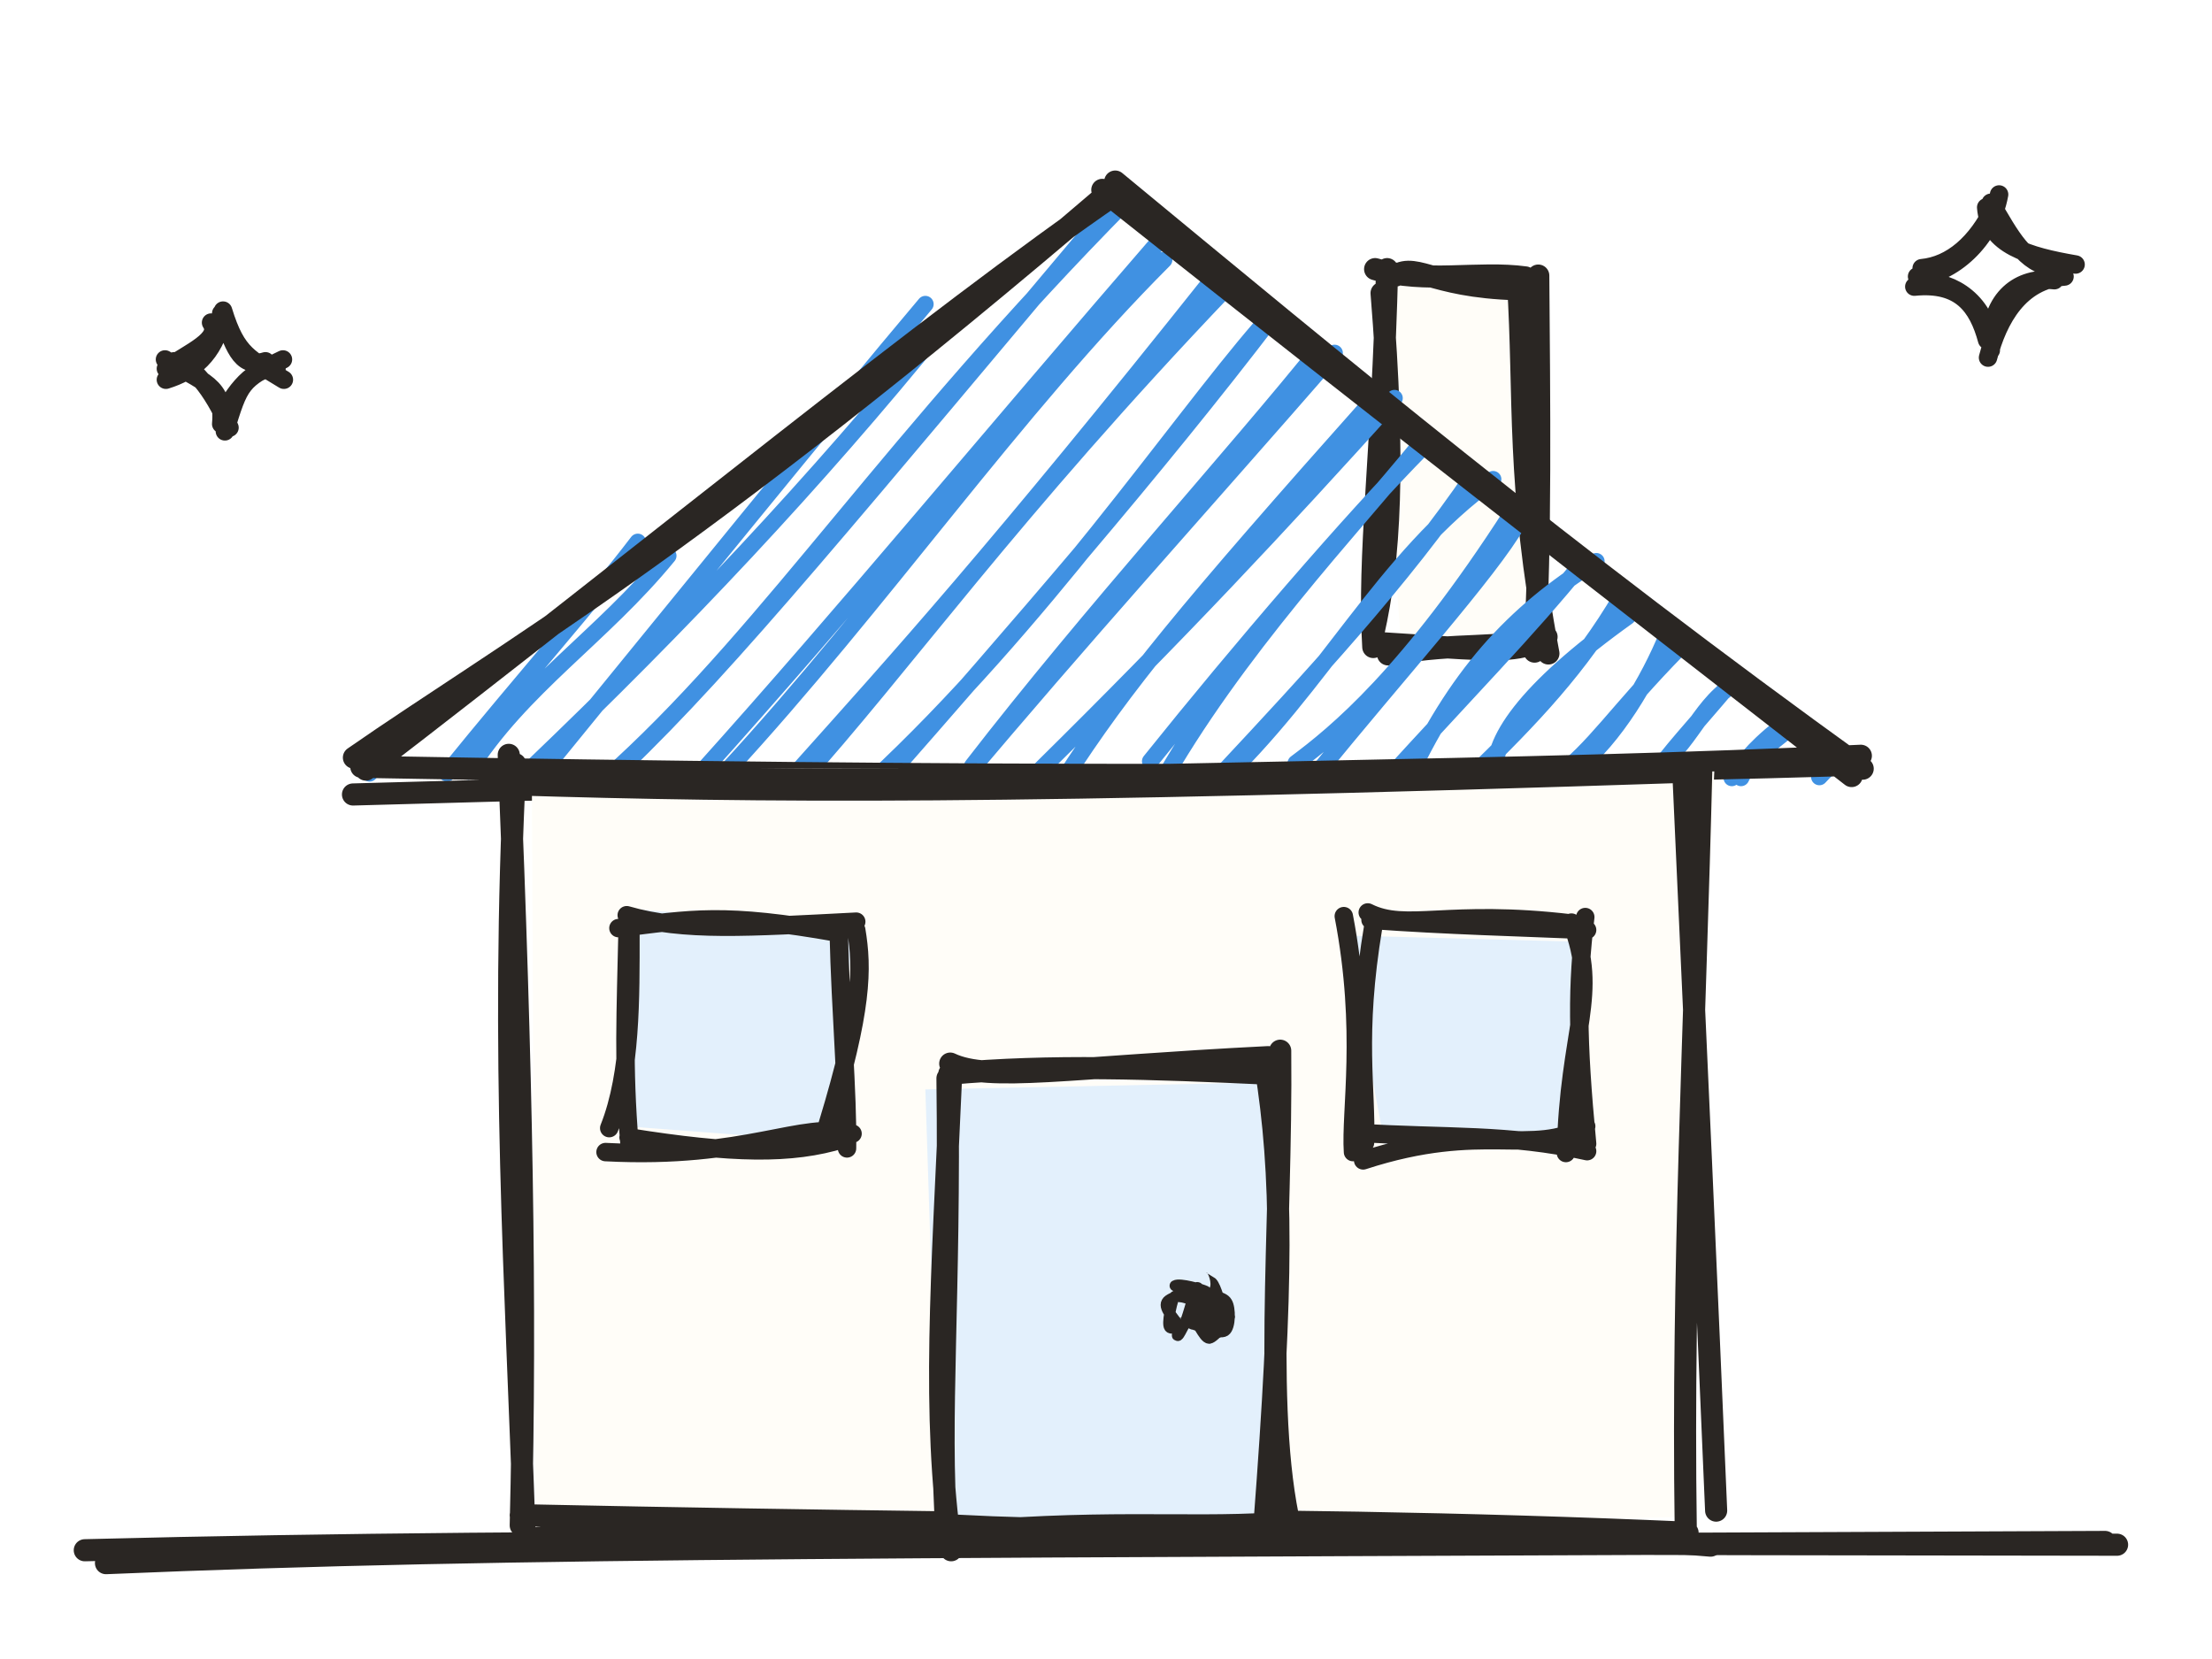
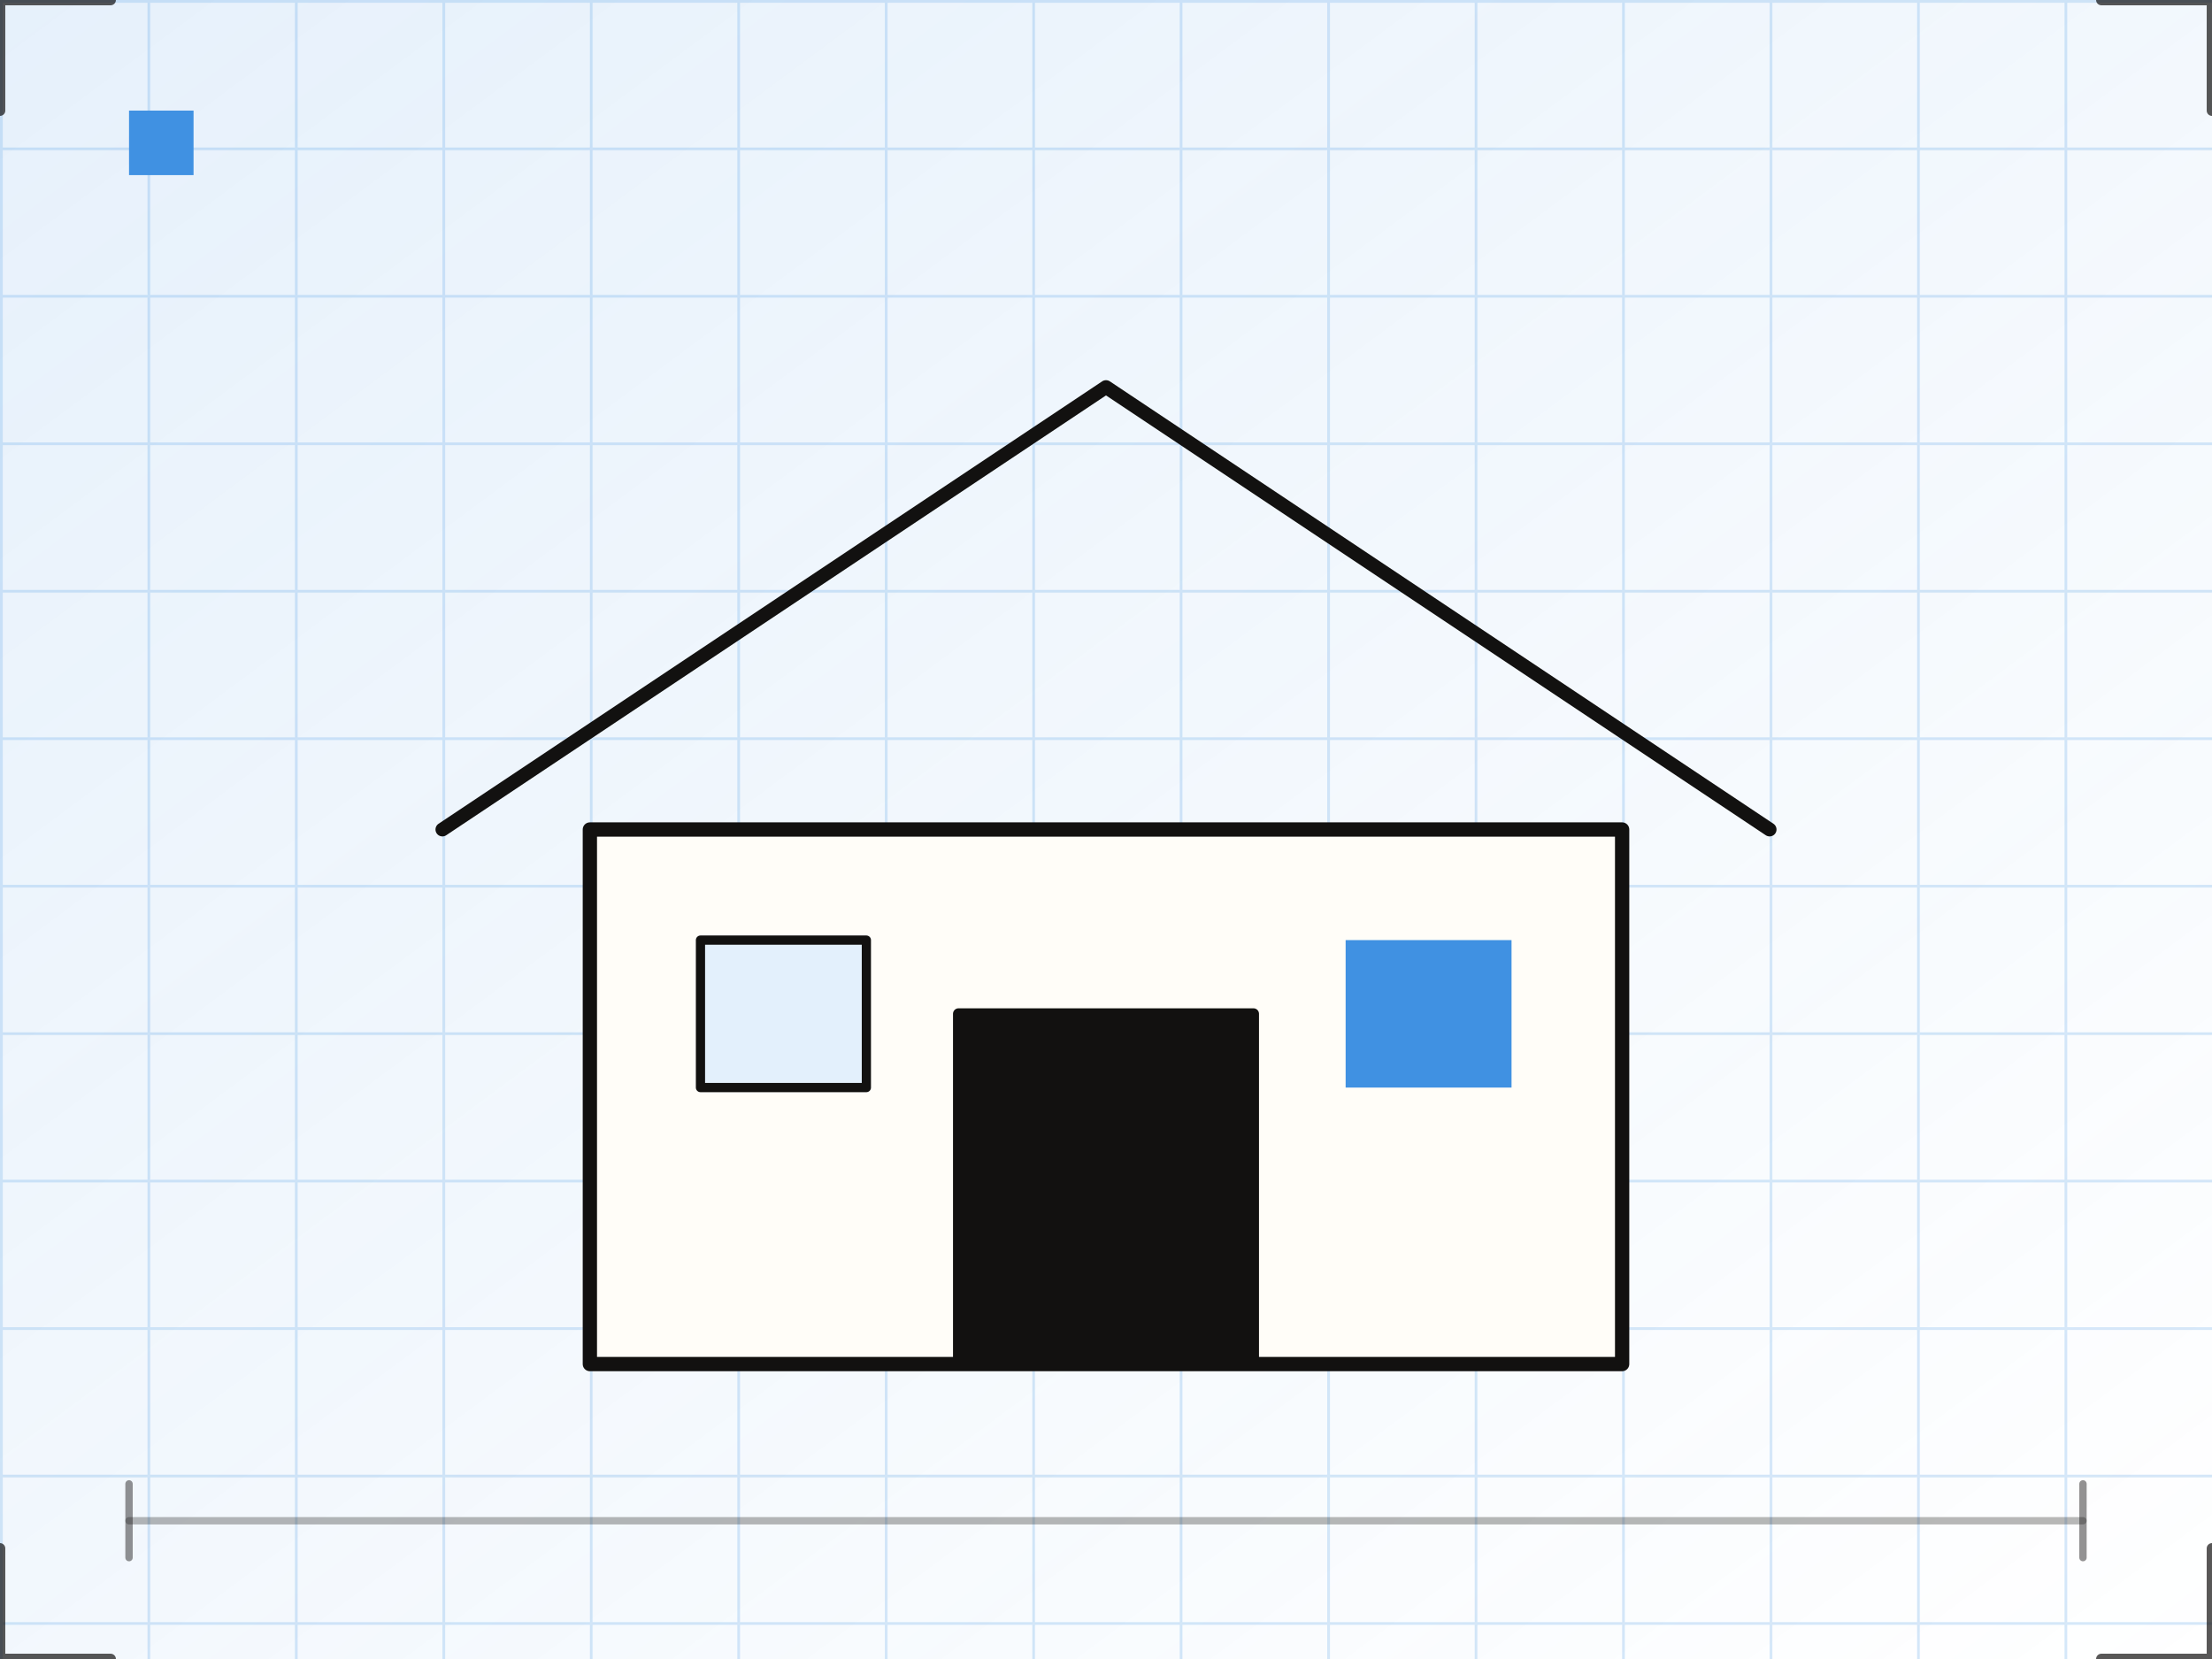
<svg xmlns="http://www.w3.org/2000/svg" viewBox="0 0 240 180" fill="none" stroke-linecap="round" stroke-linejoin="round">
-   <path d="M148.9 28.2 L164.3 30.7 L166 70.8 L152.1 71" stroke="none" fill="#fffdf8" />
-   <path d="M151.4 29.9 C153.9 28.4, 155.6 31.5, 166.6 31.4 M149.2 29.2 C154.7 30.8, 160.4 29.4, 165.5 30.1 M164.7 30.6 C165.5 43.3, 164.5 52.2, 168 70.9 M166.9 29.9 C167 43.1, 167.2 59.2, 166.5 70.7 M167.8 69.1 C162 70.6, 158.9 69.6, 150.6 71 M165.8 70 C163.1 70.8, 159.8 70.4, 150.1 69.8 M149 68.7 C150.8 60.8, 151.4 50.4, 149.9 31.8 M149 70.2 C148.4 60.3, 150 49.2, 150.5 29.2" stroke="#2a2623" stroke-width="2.4" />
-   <path d="M40.1 83.9 C40.1 83.9, 40.1 83.9, 40.1 83.9 M40.1 83.9 C40.1 83.9, 40.1 83.9, 40.1 83.9 M50.8 83.7 C56.6 74.5, 65.3 69.1, 72.5 60.3 M48.5 83.9 C56.6 73.9, 64.4 65.1, 69.2 58.8 M57.2 85.7 C73.2 66.1, 90.1 45.2, 100.4 33 M57.8 83.2 C74 67.7, 88.6 52.2, 101.9 35.8 M67.3 83.1 C83.9 67.8, 96.7 47.6, 122.2 21.8 M67.5 83.2 C79.4 71.8, 92.3 55.9, 122.2 20.4 M78.8 83.7 C95.6 65.5, 110.1 44.4, 126.3 28.2 M76 83.9 C92.1 66, 106.7 48.2, 126.7 25.1 M86.4 85.2 C98.2 72.1, 109.6 55.8, 133 31.3 M86.9 83.3 C97.1 71.9, 108.1 59.8, 131.8 30 M94.6 84.8 C112.9 67.8, 127.7 46, 136.7 35.6 M95.3 85.4 C110.3 68.3, 125.2 51.2, 138.1 34.3 M105.5 83.1 C118.4 66.4, 134.1 49.2, 143.3 37.7 M104.2 84.9 C117.2 69.4, 129.9 55.4, 144.8 38.3 M113 83.4 C127.8 68.8, 138.6 57.3, 151.3 43.2 M115.4 84.6 C121.9 74.5, 128.6 66.3, 149 43.4 M125.7 85.5 C133.9 70.8, 146.8 57.2, 153.8 48.6 M124.8 82.6 C134.5 70.5, 146.6 56.4, 154.4 48.5 M131.9 85.3 C143.5 74.5, 150.2 60.4, 162 52 M133 83.5 C141.5 74.4, 152.3 62.8, 160 51.4 M140.6 82.8 C144.9 79.6, 152.8 73.2, 164.1 55.6 M142.9 83.9 C151.3 73.5, 161.7 62, 164.7 56.7 M152.4 85.3 C157.9 73.3, 164.2 66.5, 173.2 60.9 M150.6 84.5 C158.8 75.5, 166 68.1, 171.6 61.2 M162.3 84.3 C161.6 80.6, 165.4 74.9, 176.6 66.9 M159.6 84.3 C166.2 77.9, 171.5 72.3, 175.9 64.8 M171 83.4 C175.2 80.1, 178.9 73.8, 180.9 68.9 M168.8 84.3 C172.8 81.5, 175.5 77.1, 182.1 70.4 M178.5 83.9 C183.1 81.8, 184 76.9, 188 74.3 M179.5 84.1 C180.8 82, 183.9 78.7, 187.6 74.3 M188.9 84.4 C189.3 83.5, 190.6 81.8, 193.6 79.5 M187.9 84.4 C189.1 83, 189.9 81.5, 193.2 78.9 M197.5 84.1 C198.1 83.7, 198.6 83, 198.9 82.6 M197.4 84.3 C197.9 83.8, 198.2 83.4, 198.8 82.7" stroke="#4091e2" stroke-width="1.8" />
-   <path d="M38.4 82.2 C54.8 70.8, 74.7 59.9, 120.4 20.8 M39.7 83.5 C70.8 59.6, 101.4 34.5, 121.1 21 M121 19.7 C145.1 39.6, 169.6 60, 202.1 83.4 M119.6 20.6 C139.9 36.7, 158.5 51.3, 200.9 84.2 M201.9 82 C163.9 83.8, 130.4 83.6, 38.3 86.2 M200.6 83 C153.4 84.4, 105.9 84.4, 39.2 83.2" stroke="#2a2623" stroke-width="2.4" />
-   <path d="M57.7 83.3 L186 83.7 L182.4 164.6 L58.1 166.8" stroke="none" fill="#fffdf8" />
-   <path d="M55.7 85.1 C82.4 85.9, 108.3 86.2, 184 83.7 M56.4 84 C87.8 85, 120.2 84.7, 184.5 83.6 M182.6 82.9 C184 113.5, 185.2 140.2, 186.2 163.9 M184.6 83 C183.9 111.9, 182.5 137.6, 182.9 165.7 M185.6 167.7 C153.7 165, 127.4 165.9, 56.5 164.4 M183.1 166.3 C135.5 164.2, 85.7 164.8, 56.6 167 M56.5 165.5 C57.1 141.5, 56.6 116, 55.2 81.9 M56.9 166.1 C56 139.4, 54.3 114.4, 55.9 82.9" stroke="#2a2623" stroke-width="2.4" />
-   <path d="M100.4 118.2 L139.5 117.4 L137.9 168.1 L101.9 164.4" stroke="none" fill="#e3f0fc" />
-   <path d="M103.1 115.4 C107.3 117.4, 115.7 115.8, 137.6 114.7 M103 116.5 C114 115.5, 125 115.9, 137.8 116.5 M138.9 114 C139.1 133.9, 136.9 154.3, 140.3 167 M137.3 115.7 C139.2 127.6, 139.2 139, 137.2 165.3 M139.2 166.8 C131.7 164.8, 121.9 166.8, 100 165.3 M138 165.3 C128.4 165.9, 119.3 164.8, 101.7 166.5 M103.2 168.2 C101.1 153.1, 102.2 139.2, 103.2 116.6 M102.7 166.1 C101.8 153.8, 103.1 141.1, 102.8 117" stroke="#2a2623" stroke-width="2.4" />
-   <path d="M129.8 140.6 C130.2 140.7, 131.1 140.8, 131.3 140.8 C131.6 140.8, 130.9 140, 131.1 140.4 C131.4 140.8, 132.9 142.4, 133.1 143.2 C133.2 144, 132.7 145.2, 132.1 145.2 C131.5 145.3, 130.4 144, 129.6 143.6 C128.8 143.2, 127.5 142.9, 127.3 142.7 C127.1 142.6, 128.2 143.2, 128.5 142.9 C128.9 142.5, 129.1 141.1, 129.4 140.7 C129.8 140.3, 130.2 140.4, 130.7 140.4 C131.1 140.3, 132.2 140.6, 132.1 140.4 M131.7 138.6 C132.4 138.9, 132.8 140.9, 133.1 141.6 C133.5 142.4, 134.2 142.6, 133.9 143.1 C133.7 143.6, 132.1 144.6, 131.6 144.6 C131 144.6, 131.4 143.2, 130.7 143 C129.9 142.8, 127.4 143.4, 127 143.5 C126.5 143.7, 127.5 144.4, 127.8 143.8 C128.2 143.2, 128.9 140.4, 129.1 139.9 C129.2 139.4, 128.2 140.8, 128.5 140.8 C128.9 140.8, 130.8 140.2, 131.2 139.8 C131.6 139.3, 131 137.9, 130.9 138.1" stroke="none" fill="#2a2623" />
-   <path d="M129.9 139.7 C130.2 139.7, 129.8 140.5, 129.9 140.6 C130.1 140.8, 130.2 140.4, 130.7 140.5 C131.2 140.6, 132.7 140.6, 133.1 141.3 C133.5 141.9, 133.5 144, 132.9 144.4 C132.3 144.8, 130.2 143.9, 129.6 143.7 C128.9 143.6, 129.5 143.4, 129 143.4 C128.6 143.5, 127.2 144.4, 126.9 144 C126.6 143.6, 127.1 141.5, 127.3 140.9 C127.5 140.4, 127.8 140.7, 128.1 140.7 C128.5 140.7, 129.3 141.1, 129.5 140.9 M127.5 139.5 C128 139.2, 130.4 139.9, 130.8 140.1 C131.2 140.4, 129.8 140.7, 130.1 141 C130.5 141.4, 132.9 141.8, 133.1 142.5 C133.3 143.2, 131.8 145.1, 131.2 145.2 C130.6 145.2, 129.8 143, 129.3 142.9 C128.7 142.9, 128.1 144.7, 127.8 144.9 C127.6 145, 128 144.4, 127.8 143.8 C127.6 143.2, 126.2 142, 126.6 141.3 C126.9 140.7, 129.5 140.1, 129.9 140 C130.3 139.9, 129.2 140.8, 128.9 140.8" stroke="#2a2623" stroke-width="1.2" />
-   <path d="M69.2 98.7 L92.6 100.4 L90.3 123.9 L67.9 122.2" stroke="none" fill="#e3f0fc" />
-   <path d="M67.1 100.7 C75.1 99.7, 78.5 99, 90.9 101.2 M68 99.3 C74.2 101.1, 81.2 100.6, 92.9 100 M92.9 100.9 C93.6 105.1, 93.6 109.5, 89.8 122 M91 101.1 C91.2 109.8, 92 118.7, 91.9 124.6 M92.5 123 C86.9 121.6, 81.1 125.8, 65.7 125 M91.4 123.6 C85.9 125.3, 79.5 125.2, 68.2 123.4 M66.1 122.4 C68.5 116.4, 68.4 108.1, 68.4 101.3 M68.3 124.1 C67.6 115.7, 67.9 109.9, 68.1 100.6" stroke="#2a2623" stroke-width="2" />
-   <path d="M146 101.5 L172.1 102.2 L171.8 122.8 L150.3 124.5" stroke="none" fill="#e3f0fc" />
-   <path d="M148.4 99 C152.6 101.1, 157 98.6, 170.5 100.2 M148.7 99.8 C156.9 100.4, 165.1 100.6, 172.2 100.9 M170.5 100.1 C173.6 108, 170.2 111.6, 169.9 125.1 M172 99.5 C171.1 107, 171.1 112.6, 172.2 124.1 M172.1 122.2 C166.1 125.6, 161.1 121.6, 147.9 125.9 M172.2 124.9 C163.7 123, 156.9 123.5, 147.3 122.9 M146.8 125 C146.5 120.6, 148.2 111.9, 145.8 99.4 M148.1 124 C148.3 118, 147 112.5, 149 100.5" stroke="#2a2623" stroke-width="2" />
-   <path d="M11.5 169.6 C56.2 167.7, 97.2 167.9, 228.4 167.3 M9.2 168.2 C64.2 166.8, 116.4 167.5, 229.7 167.6" stroke="#2a2623" stroke-width="2.4" />
-   <path d="M216 22 C218.1 25.6, 219.7 28.7, 222.8 29 M215.5 22.5 C215.8 26.6, 220 27.8, 225.2 28.7 M224 30 C219.1 30.4, 216.8 34.6, 215.7 38.8 M222.9 30.4 C219.1 30, 216 32.3, 216 37.4 M216 38 C215.8 32.6, 211.4 30.5, 209.1 30.7 M215.6 36.9 C214.6 33.2, 212.7 30.6, 207.7 31.1 M208 30 C211.7 29.8, 216 26.1, 216.9 21.1 M208.5 29.1 C211.7 28.8, 214.5 26.4, 216.4 22.4 M216 22 C216 22, 216 22, 216 22 M216 22 C216 22, 216 22, 216 22 M24 34 C25.4 37.2, 25.9 40.1, 28.8 39.2 M24.2 33.7 C25.7 38.6, 27.1 38.9, 30.8 41.2 M30 40 C27.1 39.6, 24.7 43.9, 24.3 44.9 M30.7 39 C26.1 41.2, 26 41.6, 24.4 46.8 M24 46 C24.4 41.8, 21.9 41.4, 17.9 39 M24.9 46.4 C23 42.1, 20.8 39.5, 18.9 39.2 M18 40 C20.6 38.2, 24.1 36.8, 22.9 35 M18 41.2 C20.9 40.3, 23.2 38.5, 24.1 34.5 M24 34 C24 34, 24 34, 24 34 M24 34 C24 34, 24 34, 24 34" stroke="#2a2623" stroke-width="2" />
+   <defs>
+     <pattern id="grd" width="16" height="16" patternUnits="userSpaceOnUse">
+       <path d="M16 0H0V16" stroke="#4091e2" stroke-opacity="0.2" stroke-width="0.6" />
+     </pattern>
+     <linearGradient id="wash" x1="0" y1="0" x2="1" y2="1">
+       <stop offset="0" stop-color="#4091e2" stop-opacity="0.13" />
+       <stop offset="1" stop-color="#4091e2" stop-opacity="0" />
+     </linearGradient>
+     <linearGradient id="bar" x1="0" y1="0" x2="0" y2="1">
+       <stop offset="0" stop-color="#6eb4f5" />
+       <stop offset="1" stop-color="#2f6bb9" />
+     </linearGradient>
+     <radialGradient id="core" cx="50%" cy="45%" r="55%">
+       <stop offset="0" stop-color="#4091e2" stop-opacity=".34" />
+       <stop offset="1" stop-color="#4091e2" stop-opacity="0" />
+     </radialGradient>
+   </defs>
+   <rect width="240.0" height="180.0" fill="url(#grd)" />
+   <rect width="240.0" height="180.0" fill="url(#wash)" />
+   <path d="M0 12V0H12M228.0 0H240.0V12M240.0 168.0V180.0H228.0M12 180.0H0V168.0" stroke="#121110" stroke-opacity=".7" stroke-width="1.15" />
+   <rect x="14" y="12" width="7" height="7" fill="#4091e2" />
+   <path d="M14 165.0H226.0" stroke="#121110" stroke-opacity=".3" stroke-width=".8" />
+   <path d="M14 161.0v8M226.0 161.0v8" stroke="#121110" stroke-opacity=".45" stroke-width=".8" />
+   <path d="M48 90L120 42L192 90" fill="none" stroke="#121110" stroke-width="1.5" />
+   <rect x="64" y="90" width="112" height="58" fill="#fffdf8" stroke="#121110" stroke-width="1.55" />
+   <rect x="104" y="110" width="32" height="38" fill="#121110" stroke="#121110" stroke-width="1.2" />
+   <rect x="76" y="102" width="18" height="16" fill="#e3f0fc" stroke="#121110" stroke-width="1" />
+   <rect x="146" y="102" width="18" height="16" fill="#4091e2" stroke="#4091e2" stroke-width="0" />
</svg>
